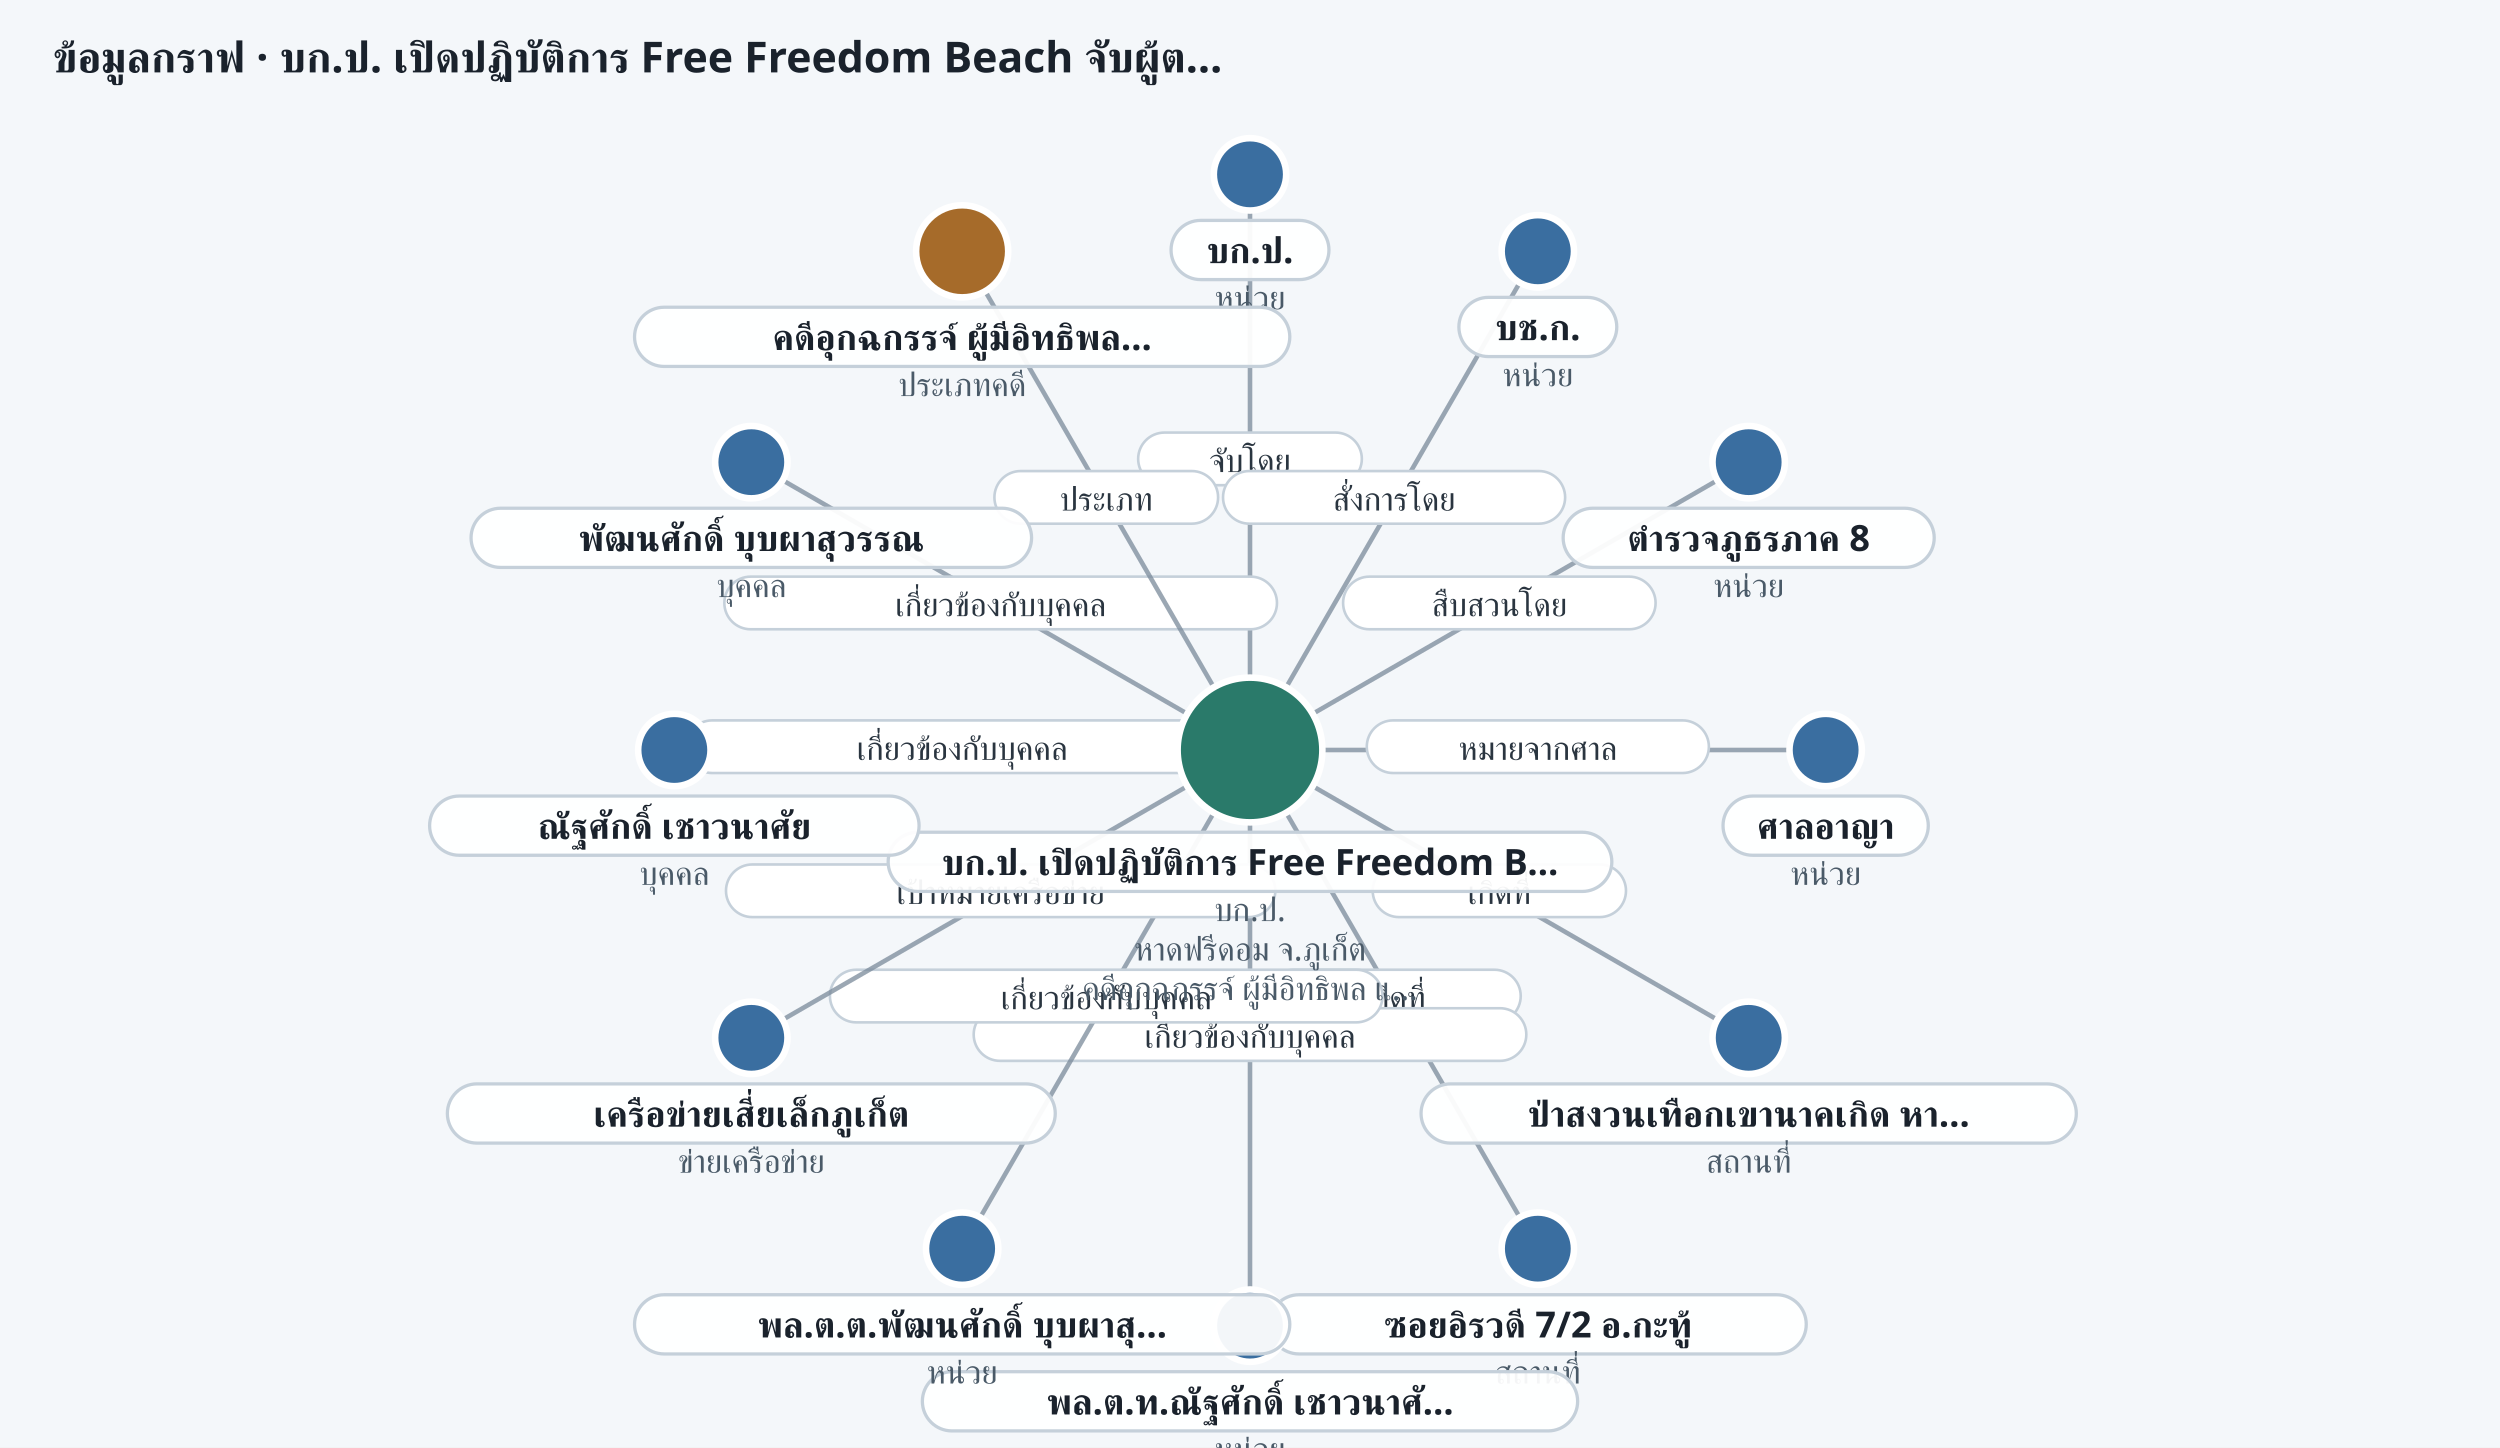
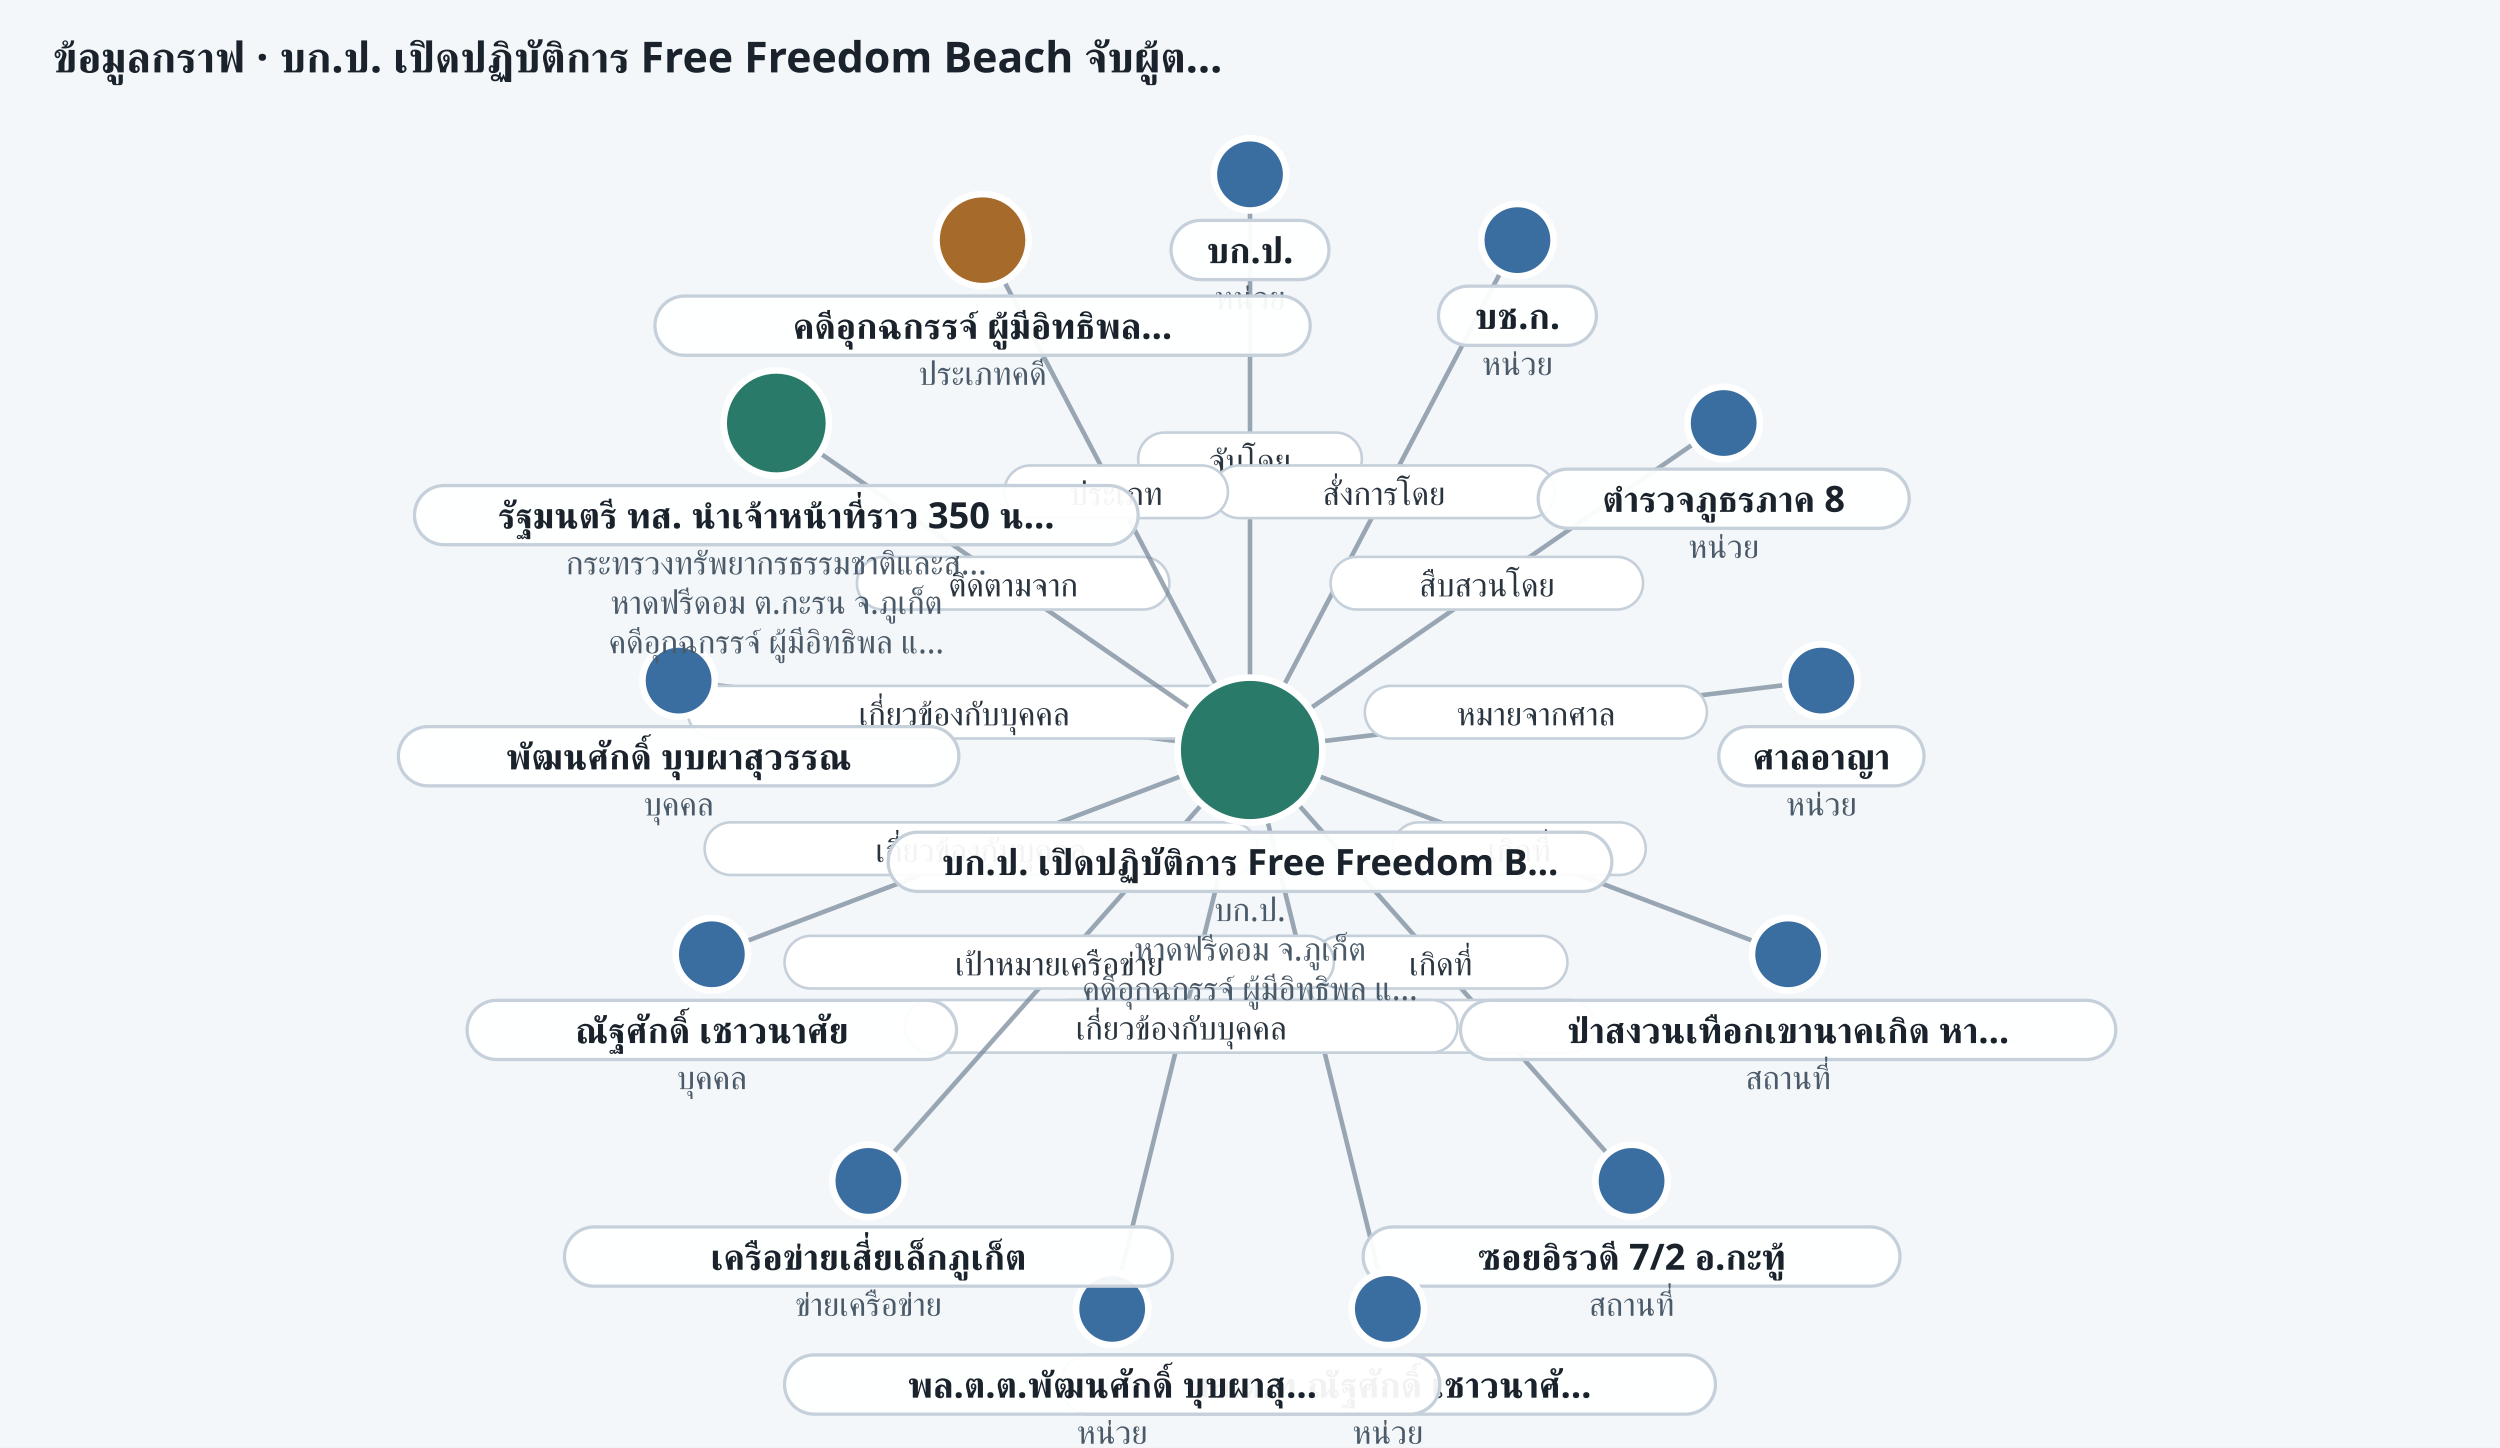
<svg xmlns="http://www.w3.org/2000/svg" width="760" height="440" viewBox="0 0 760 440" role="img" aria-label="ego graph 20261108-organized-01">
  <rect width="100%" height="100%" fill="#f4f7fa" />
  <text x="16" y="22" font-size="13" font-weight="700" fill="#1a222c" font-family="Sarabun, Anuphan, sans-serif">ข้อมูลกราฟ · บก.ป. เปิดปฏิบัติการ Free Freedom Beach จับผู้ต…</text>
  <line x1="380.0" y1="228.0" x2="380.0" y2="53.0" stroke="#7a8a9a" stroke-width="1.4" opacity="0.75" />
  <rect x="346.0" y="131.5" width="68.0" height="16" rx="8" fill="#fff" stroke="#c5d0da" stroke-width="0.8" />
  <text x="380.0" y="143.5" text-anchor="middle" font-size="10" fill="#2a3540" font-family="Sarabun, Anuphan, sans-serif">จับโดย</text>
-   <line x1="380.0" y1="228.0" x2="467.5" y2="76.4" stroke="#7a8a9a" stroke-width="1.4" opacity="0.75" />
-   <rect x="371.8" y="143.2" width="104.0" height="16" rx="8" fill="#fff" stroke="#c5d0da" stroke-width="0.8" />
-   <text x="423.8" y="155.2" text-anchor="middle" font-size="10" fill="#2a3540" font-family="Sarabun, Anuphan, sans-serif">สั่งการโดย</text>
-   <line x1="380.0" y1="228.0" x2="531.6" y2="140.5" stroke="#7a8a9a" stroke-width="1.4" opacity="0.75" />
-   <rect x="408.3" y="175.3" width="95.0" height="16" rx="8" fill="#fff" stroke="#c5d0da" stroke-width="0.8" />
-   <text x="455.8" y="187.3" text-anchor="middle" font-size="10" fill="#2a3540" font-family="Sarabun, Anuphan, sans-serif">สืบสวนโดย</text>
-   <line x1="380.0" y1="228.0" x2="555.0" y2="228.0" stroke="#7a8a9a" stroke-width="1.4" opacity="0.75" />
-   <rect x="415.5" y="219.0" width="104.0" height="16" rx="8" fill="#fff" stroke="#c5d0da" stroke-width="0.8" />
-   <text x="467.5" y="231.0" text-anchor="middle" font-size="10" fill="#2a3540" font-family="Sarabun, Anuphan, sans-serif">หมายจากศาล</text>
-   <line x1="380.0" y1="228.0" x2="531.6" y2="315.5" stroke="#7a8a9a" stroke-width="1.4" opacity="0.75" />
-   <rect x="417.3" y="262.8" width="77.0" height="16" rx="8" fill="#fff" stroke="#c5d0da" stroke-width="0.8" />
-   <text x="455.8" y="274.8" text-anchor="middle" font-size="10" fill="#2a3540" font-family="Sarabun, Anuphan, sans-serif">เกิดที่</text>
-   <line x1="380.0" y1="228.0" x2="467.5" y2="379.6" stroke="#7a8a9a" stroke-width="1.4" opacity="0.75" />
-   <rect x="385.3" y="294.8" width="77.0" height="16" rx="8" fill="#fff" stroke="#c5d0da" stroke-width="0.8" />
-   <text x="423.8" y="306.8" text-anchor="middle" font-size="10" fill="#2a3540" font-family="Sarabun, Anuphan, sans-serif">เกิดที่</text>
-   <line x1="380.0" y1="228.0" x2="380.0" y2="403.0" stroke="#7a8a9a" stroke-width="1.4" opacity="0.75" />
-   <rect x="296.0" y="306.5" width="168.0" height="16" rx="8" fill="#fff" stroke="#c5d0da" stroke-width="0.8" />
-   <text x="380.0" y="318.5" text-anchor="middle" font-size="10" fill="#2a3540" font-family="Sarabun, Anuphan, sans-serif">เกี่ยวข้องกับบุคคล</text>
-   <line x1="380.0" y1="228.0" x2="292.5" y2="379.6" stroke="#7a8a9a" stroke-width="1.4" opacity="0.75" />
-   <rect x="252.3" y="294.8" width="168.0" height="16" rx="8" fill="#fff" stroke="#c5d0da" stroke-width="0.8" />
-   <text x="336.3" y="306.8" text-anchor="middle" font-size="10" fill="#2a3540" font-family="Sarabun, Anuphan, sans-serif">เกี่ยวข้องกับบุคคล</text>
-   <line x1="380.0" y1="228.0" x2="228.4" y2="315.5" stroke="#7a8a9a" stroke-width="1.4" opacity="0.75" />
-   <rect x="220.7" y="262.8" width="167.0" height="16" rx="8" fill="#fff" stroke="#c5d0da" stroke-width="0.8" />
-   <text x="304.2" y="274.8" text-anchor="middle" font-size="10" fill="#2a3540" font-family="Sarabun, Anuphan, sans-serif">เป้าหมายเครือข่าย</text>
-   <line x1="380.0" y1="228.0" x2="205.0" y2="228.0" stroke="#7a8a9a" stroke-width="1.4" opacity="0.75" />
-   <rect x="208.5" y="219.0" width="168.0" height="16" rx="8" fill="#fff" stroke="#c5d0da" stroke-width="0.8" />
-   <text x="292.5" y="231.0" text-anchor="middle" font-size="10" fill="#2a3540" font-family="Sarabun, Anuphan, sans-serif">เกี่ยวข้องกับบุคคล</text>
-   <line x1="380.0" y1="228.0" x2="228.4" y2="140.5" stroke="#7a8a9a" stroke-width="1.4" opacity="0.75" />
-   <rect x="220.2" y="175.3" width="168.0" height="16" rx="8" fill="#fff" stroke="#c5d0da" stroke-width="0.8" />
-   <text x="304.2" y="187.3" text-anchor="middle" font-size="10" fill="#2a3540" font-family="Sarabun, Anuphan, sans-serif">เกี่ยวข้องกับบุคคล</text>
-   <line x1="380.0" y1="228.0" x2="292.5" y2="76.4" stroke="#7a8a9a" stroke-width="1.4" opacity="0.75" />
-   <rect x="302.3" y="143.2" width="68.0" height="16" rx="8" fill="#fff" stroke="#c5d0da" stroke-width="0.8" />
-   <text x="336.3" y="155.2" text-anchor="middle" font-size="10" fill="#2a3540" font-family="Sarabun, Anuphan, sans-serif">ประเภท</text>
+   <line x1="380.0" y1="228.0" x2="461.3" y2="73.0" stroke="#7a8a9a" stroke-width="1.4" opacity="0.75" />
+   <rect x="368.7" y="141.5" width="104.0" height="16" rx="8" fill="#fff" stroke="#c5d0da" stroke-width="0.8" />
+   <text x="420.7" y="153.5" text-anchor="middle" font-size="10" fill="#2a3540" font-family="Sarabun, Anuphan, sans-serif">สั่งการโดย</text>
+   <line x1="380.0" y1="228.0" x2="524.0" y2="128.6" stroke="#7a8a9a" stroke-width="1.4" opacity="0.75" />
+   <rect x="404.5" y="169.3" width="95.0" height="16" rx="8" fill="#fff" stroke="#c5d0da" stroke-width="0.8" />
+   <text x="452.0" y="181.3" text-anchor="middle" font-size="10" fill="#2a3540" font-family="Sarabun, Anuphan, sans-serif">สืบสวนโดย</text>
+   <line x1="380.0" y1="228.0" x2="553.7" y2="206.9" stroke="#7a8a9a" stroke-width="1.4" opacity="0.75" />
+   <rect x="414.9" y="208.5" width="104.0" height="16" rx="8" fill="#fff" stroke="#c5d0da" stroke-width="0.8" />
+   <text x="466.9" y="220.5" text-anchor="middle" font-size="10" fill="#2a3540" font-family="Sarabun, Anuphan, sans-serif">หมายจากศาล</text>
+   <line x1="380.0" y1="228.0" x2="543.6" y2="290.1" stroke="#7a8a9a" stroke-width="1.4" opacity="0.75" />
+   <rect x="423.3" y="250.0" width="77.0" height="16" rx="8" fill="#fff" stroke="#c5d0da" stroke-width="0.8" />
+   <text x="461.8" y="262.0" text-anchor="middle" font-size="10" fill="#2a3540" font-family="Sarabun, Anuphan, sans-serif">เกิดที่</text>
+   <line x1="380.0" y1="228.0" x2="496.0" y2="359.0" stroke="#7a8a9a" stroke-width="1.4" opacity="0.75" />
+   <rect x="399.5" y="284.5" width="77.0" height="16" rx="8" fill="#fff" stroke="#c5d0da" stroke-width="0.8" />
+   <text x="438.0" y="296.5" text-anchor="middle" font-size="10" fill="#2a3540" font-family="Sarabun, Anuphan, sans-serif">เกิดที่</text>
+   <line x1="380.0" y1="228.0" x2="421.9" y2="397.9" stroke="#7a8a9a" stroke-width="1.4" opacity="0.75" />
+   <rect x="316.9" y="304.0" width="168.0" height="16" rx="8" fill="#fff" stroke="#c5d0da" stroke-width="0.8" />
+   <text x="400.9" y="316.0" text-anchor="middle" font-size="10" fill="#2a3540" font-family="Sarabun, Anuphan, sans-serif">เกี่ยวข้องกับบุคคล</text>
+   <line x1="380.0" y1="228.0" x2="338.1" y2="397.9" stroke="#7a8a9a" stroke-width="1.4" opacity="0.75" />
+   <rect x="275.1" y="304.0" width="168.0" height="16" rx="8" fill="#fff" stroke="#c5d0da" stroke-width="0.8" />
+   <text x="359.1" y="316.0" text-anchor="middle" font-size="10" fill="#2a3540" font-family="Sarabun, Anuphan, sans-serif">เกี่ยวข้องกับบุคคล</text>
+   <line x1="380.0" y1="228.0" x2="264.0" y2="359.0" stroke="#7a8a9a" stroke-width="1.4" opacity="0.75" />
+   <rect x="238.5" y="284.5" width="167.0" height="16" rx="8" fill="#fff" stroke="#c5d0da" stroke-width="0.8" />
+   <text x="322.0" y="296.5" text-anchor="middle" font-size="10" fill="#2a3540" font-family="Sarabun, Anuphan, sans-serif">เป้าหมายเครือข่าย</text>
+   <line x1="380.0" y1="228.0" x2="216.4" y2="290.1" stroke="#7a8a9a" stroke-width="1.4" opacity="0.75" />
+   <rect x="214.2" y="250.0" width="168.0" height="16" rx="8" fill="#fff" stroke="#c5d0da" stroke-width="0.8" />
+   <text x="298.2" y="262.0" text-anchor="middle" font-size="10" fill="#2a3540" font-family="Sarabun, Anuphan, sans-serif">เกี่ยวข้องกับบุคคล</text>
+   <line x1="380.0" y1="228.0" x2="206.3" y2="206.9" stroke="#7a8a9a" stroke-width="1.4" opacity="0.75" />
+   <rect x="209.1" y="208.5" width="168.0" height="16" rx="8" fill="#fff" stroke="#c5d0da" stroke-width="0.8" />
+   <text x="293.1" y="220.5" text-anchor="middle" font-size="10" fill="#2a3540" font-family="Sarabun, Anuphan, sans-serif">เกี่ยวข้องกับบุคคล</text>
+   <line x1="236.0" y1="128.6" x2="380.0" y2="228.0" stroke="#7a8a9a" stroke-width="1.4" opacity="0.75" />
+   <rect x="260.5" y="169.3" width="95.0" height="16" rx="8" fill="#fff" stroke="#c5d0da" stroke-width="0.8" />
+   <text x="308.0" y="181.3" text-anchor="middle" font-size="10" fill="#2a3540" font-family="Sarabun, Anuphan, sans-serif">ติดตามจาก</text>
+   <line x1="380.0" y1="228.0" x2="298.7" y2="73.0" stroke="#7a8a9a" stroke-width="1.4" opacity="0.75" />
+   <rect x="305.3" y="141.5" width="68.0" height="16" rx="8" fill="#fff" stroke="#c5d0da" stroke-width="0.8" />
+   <text x="339.3" y="153.5" text-anchor="middle" font-size="10" fill="#2a3540" font-family="Sarabun, Anuphan, sans-serif">ประเภท</text>
  <circle cx="380.0" cy="228.0" r="22" fill="#2a7a6a" stroke="#fff" stroke-width="2" />
  <rect x="270.0" y="253.0" width="220.0" height="18" rx="9" fill="rgba(255,255,255,0.94)" stroke="#c5d0da" />
  <text x="380.0" y="266.0" text-anchor="middle" font-size="11" font-weight="600" fill="#1a222c" font-family="Sarabun, Anuphan, sans-serif">บก.ป. เปิดปฏิบัติการ Free Freedom B…</text>
  <text x="380.0" y="280.0" text-anchor="middle" font-size="10" fill="#4a5a68" font-family="Sarabun, Anuphan, sans-serif">บก.ป.</text>
  <text x="380.0" y="292.0" text-anchor="middle" font-size="10" fill="#4a5a68" font-family="Sarabun, Anuphan, sans-serif">หาดฟรีดอม จ.ภูเก็ต</text>
  <text x="380.0" y="304.0" text-anchor="middle" font-size="10" fill="#4a5a68" font-family="Sarabun, Anuphan, sans-serif">คดีอุกฉกรรจ์ ผู้มีอิทธิพล แ…</text>
  <circle cx="380.0" cy="53.0" r="11" fill="#3a6ea0" stroke="#fff" stroke-width="2" />
  <rect x="356.0" y="67.0" width="48.0" height="18" rx="9" fill="rgba(255,255,255,0.94)" stroke="#c5d0da" />
  <text x="380.0" y="80.0" text-anchor="middle" font-size="11" font-weight="600" fill="#1a222c" font-family="Sarabun, Anuphan, sans-serif">บก.ป.</text>
  <text x="380.0" y="94.0" text-anchor="middle" font-size="10" fill="#4a5a68" font-family="Sarabun, Anuphan, sans-serif">หน่วย</text>
-   <circle cx="467.5" cy="76.4" r="11" fill="#3a6ea0" stroke="#fff" stroke-width="2" />
-   <rect x="443.5" y="90.4" width="48.0" height="18" rx="9" fill="rgba(255,255,255,0.94)" stroke="#c5d0da" />
-   <text x="467.5" y="103.4" text-anchor="middle" font-size="11" font-weight="600" fill="#1a222c" font-family="Sarabun, Anuphan, sans-serif">บช.ก.</text>
-   <text x="467.5" y="117.4" text-anchor="middle" font-size="10" fill="#4a5a68" font-family="Sarabun, Anuphan, sans-serif">หน่วย</text>
-   <circle cx="531.6" cy="140.5" r="11" fill="#3a6ea0" stroke="#fff" stroke-width="2" />
-   <rect x="475.2" y="154.5" width="112.8" height="18" rx="9" fill="rgba(255,255,255,0.94)" stroke="#c5d0da" />
-   <text x="531.6" y="167.5" text-anchor="middle" font-size="11" font-weight="600" fill="#1a222c" font-family="Sarabun, Anuphan, sans-serif">ตำรวจภูธรภาค 8</text>
-   <text x="531.6" y="181.5" text-anchor="middle" font-size="10" fill="#4a5a68" font-family="Sarabun, Anuphan, sans-serif">หน่วย</text>
-   <circle cx="555.0" cy="228.0" r="11" fill="#3a6ea0" stroke="#fff" stroke-width="2" />
-   <rect x="523.8" y="242.0" width="62.4" height="18" rx="9" fill="rgba(255,255,255,0.94)" stroke="#c5d0da" />
-   <text x="555.0" y="255.0" text-anchor="middle" font-size="11" font-weight="600" fill="#1a222c" font-family="Sarabun, Anuphan, sans-serif">ศาลอาญา</text>
-   <text x="555.0" y="269.0" text-anchor="middle" font-size="10" fill="#4a5a68" font-family="Sarabun, Anuphan, sans-serif">หน่วย</text>
-   <circle cx="531.6" cy="315.5" r="11" fill="#3a6ea0" stroke="#fff" stroke-width="2" />
-   <rect x="432.0" y="329.5" width="199.2" height="18" rx="9" fill="rgba(255,255,255,0.94)" stroke="#c5d0da" />
-   <text x="531.6" y="342.5" text-anchor="middle" font-size="11" font-weight="600" fill="#1a222c" font-family="Sarabun, Anuphan, sans-serif">ป่าสงวนเทือกเขานาคเกิด หา…</text>
-   <text x="531.6" y="356.5" text-anchor="middle" font-size="10" fill="#4a5a68" font-family="Sarabun, Anuphan, sans-serif">สถานที่</text>
-   <circle cx="467.5" cy="379.6" r="11" fill="#3a6ea0" stroke="#fff" stroke-width="2" />
-   <rect x="385.9" y="393.6" width="163.2" height="18" rx="9" fill="rgba(255,255,255,0.94)" stroke="#c5d0da" />
-   <text x="467.5" y="406.6" text-anchor="middle" font-size="11" font-weight="600" fill="#1a222c" font-family="Sarabun, Anuphan, sans-serif">ซอยอิรวดี 7/2 อ.กะทู้</text>
-   <text x="467.5" y="420.6" text-anchor="middle" font-size="10" fill="#4a5a68" font-family="Sarabun, Anuphan, sans-serif">สถานที่</text>
-   <circle cx="380.0" cy="403.0" r="11" fill="#3a6ea0" stroke="#fff" stroke-width="2" />
-   <rect x="280.4" y="417.0" width="199.2" height="18" rx="9" fill="rgba(255,255,255,0.94)" stroke="#c5d0da" />
-   <text x="380.0" y="430.0" text-anchor="middle" font-size="11" font-weight="600" fill="#1a222c" font-family="Sarabun, Anuphan, sans-serif">พล.ต.ท.ณัฐศักดิ์ เชาวนาศั…</text>
-   <text x="380.0" y="444.0" text-anchor="middle" font-size="10" fill="#4a5a68" font-family="Sarabun, Anuphan, sans-serif">หน่วย</text>
-   <circle cx="292.5" cy="379.6" r="11" fill="#3a6ea0" stroke="#fff" stroke-width="2" />
-   <rect x="192.9" y="393.6" width="199.2" height="18" rx="9" fill="rgba(255,255,255,0.94)" stroke="#c5d0da" />
-   <text x="292.5" y="406.6" text-anchor="middle" font-size="11" font-weight="600" fill="#1a222c" font-family="Sarabun, Anuphan, sans-serif">พล.ต.ต.พัฒนศักดิ์ บุบผาสุ…</text>
-   <text x="292.5" y="420.6" text-anchor="middle" font-size="10" fill="#4a5a68" font-family="Sarabun, Anuphan, sans-serif">หน่วย</text>
-   <circle cx="228.4" cy="315.5" r="11" fill="#3a6ea0" stroke="#fff" stroke-width="2" />
-   <rect x="136.0" y="329.5" width="184.8" height="18" rx="9" fill="rgba(255,255,255,0.94)" stroke="#c5d0da" />
-   <text x="228.4" y="342.5" text-anchor="middle" font-size="11" font-weight="600" fill="#1a222c" font-family="Sarabun, Anuphan, sans-serif">เครือข่ายเสี่ยเล็กภูเก็ต</text>
-   <text x="228.4" y="356.5" text-anchor="middle" font-size="10" fill="#4a5a68" font-family="Sarabun, Anuphan, sans-serif">ข่ายเครือข่าย</text>
-   <circle cx="205.0" cy="228.0" r="11" fill="#3a6ea0" stroke="#fff" stroke-width="2" />
-   <rect x="130.6" y="242.0" width="148.8" height="18" rx="9" fill="rgba(255,255,255,0.94)" stroke="#c5d0da" />
-   <text x="205.0" y="255.0" text-anchor="middle" font-size="11" font-weight="600" fill="#1a222c" font-family="Sarabun, Anuphan, sans-serif">ณัฐศักดิ์ เชาวนาศัย</text>
-   <text x="205.0" y="269.0" text-anchor="middle" font-size="10" fill="#4a5a68" font-family="Sarabun, Anuphan, sans-serif">บุคคล</text>
-   <circle cx="228.4" cy="140.5" r="11" fill="#3a6ea0" stroke="#fff" stroke-width="2" />
-   <rect x="143.2" y="154.5" width="170.4" height="18" rx="9" fill="rgba(255,255,255,0.94)" stroke="#c5d0da" />
-   <text x="228.4" y="167.5" text-anchor="middle" font-size="11" font-weight="600" fill="#1a222c" font-family="Sarabun, Anuphan, sans-serif">พัฒนศักดิ์ บุบผาสุวรรณ</text>
-   <text x="228.4" y="181.5" text-anchor="middle" font-size="10" fill="#4a5a68" font-family="Sarabun, Anuphan, sans-serif">บุคคล</text>
-   <circle cx="292.5" cy="76.4" r="14" fill="#a66b2a" stroke="#fff" stroke-width="2" />
-   <rect x="192.9" y="93.4" width="199.2" height="18" rx="9" fill="rgba(255,255,255,0.94)" stroke="#c5d0da" />
-   <text x="292.5" y="106.4" text-anchor="middle" font-size="11" font-weight="600" fill="#1a222c" font-family="Sarabun, Anuphan, sans-serif">คดีอุกฉกรรจ์ ผู้มีอิทธิพล…</text>
-   <text x="292.5" y="120.4" text-anchor="middle" font-size="10" fill="#4a5a68" font-family="Sarabun, Anuphan, sans-serif">ประเภทคดี</text>
+   <circle cx="461.3" cy="73.0" r="11" fill="#3a6ea0" stroke="#fff" stroke-width="2" />
+   <rect x="437.3" y="87.0" width="48.0" height="18" rx="9" fill="rgba(255,255,255,0.94)" stroke="#c5d0da" />
+   <text x="461.3" y="100.0" text-anchor="middle" font-size="11" font-weight="600" fill="#1a222c" font-family="Sarabun, Anuphan, sans-serif">บช.ก.</text>
+   <text x="461.3" y="114.0" text-anchor="middle" font-size="10" fill="#4a5a68" font-family="Sarabun, Anuphan, sans-serif">หน่วย</text>
+   <circle cx="524.0" cy="128.6" r="11" fill="#3a6ea0" stroke="#fff" stroke-width="2" />
+   <rect x="467.6" y="142.6" width="112.8" height="18" rx="9" fill="rgba(255,255,255,0.94)" stroke="#c5d0da" />
+   <text x="524.0" y="155.6" text-anchor="middle" font-size="11" font-weight="600" fill="#1a222c" font-family="Sarabun, Anuphan, sans-serif">ตำรวจภูธรภาค 8</text>
+   <text x="524.0" y="169.6" text-anchor="middle" font-size="10" fill="#4a5a68" font-family="Sarabun, Anuphan, sans-serif">หน่วย</text>
+   <circle cx="553.7" cy="206.9" r="11" fill="#3a6ea0" stroke="#fff" stroke-width="2" />
+   <rect x="522.5" y="220.9" width="62.4" height="18" rx="9" fill="rgba(255,255,255,0.94)" stroke="#c5d0da" />
+   <text x="553.7" y="233.9" text-anchor="middle" font-size="11" font-weight="600" fill="#1a222c" font-family="Sarabun, Anuphan, sans-serif">ศาลอาญา</text>
+   <text x="553.7" y="247.9" text-anchor="middle" font-size="10" fill="#4a5a68" font-family="Sarabun, Anuphan, sans-serif">หน่วย</text>
+   <circle cx="543.6" cy="290.1" r="11" fill="#3a6ea0" stroke="#fff" stroke-width="2" />
+   <rect x="444.0" y="304.1" width="199.2" height="18" rx="9" fill="rgba(255,255,255,0.94)" stroke="#c5d0da" />
+   <text x="543.6" y="317.1" text-anchor="middle" font-size="11" font-weight="600" fill="#1a222c" font-family="Sarabun, Anuphan, sans-serif">ป่าสงวนเทือกเขานาคเกิด หา…</text>
+   <text x="543.6" y="331.1" text-anchor="middle" font-size="10" fill="#4a5a68" font-family="Sarabun, Anuphan, sans-serif">สถานที่</text>
+   <circle cx="496.0" cy="359.0" r="11" fill="#3a6ea0" stroke="#fff" stroke-width="2" />
+   <rect x="414.4" y="373.0" width="163.2" height="18" rx="9" fill="rgba(255,255,255,0.94)" stroke="#c5d0da" />
+   <text x="496.0" y="386.0" text-anchor="middle" font-size="11" font-weight="600" fill="#1a222c" font-family="Sarabun, Anuphan, sans-serif">ซอยอิรวดี 7/2 อ.กะทู้</text>
+   <text x="496.0" y="400.0" text-anchor="middle" font-size="10" fill="#4a5a68" font-family="Sarabun, Anuphan, sans-serif">สถานที่</text>
+   <circle cx="421.9" cy="397.9" r="11" fill="#3a6ea0" stroke="#fff" stroke-width="2" />
+   <rect x="322.3" y="411.9" width="199.2" height="18" rx="9" fill="rgba(255,255,255,0.94)" stroke="#c5d0da" />
+   <text x="421.9" y="424.9" text-anchor="middle" font-size="11" font-weight="600" fill="#1a222c" font-family="Sarabun, Anuphan, sans-serif">พล.ต.ท.ณัฐศักดิ์ เชาวนาศั…</text>
+   <text x="421.9" y="438.9" text-anchor="middle" font-size="10" fill="#4a5a68" font-family="Sarabun, Anuphan, sans-serif">หน่วย</text>
+   <circle cx="338.1" cy="397.9" r="11" fill="#3a6ea0" stroke="#fff" stroke-width="2" />
+   <rect x="238.5" y="411.9" width="199.2" height="18" rx="9" fill="rgba(255,255,255,0.94)" stroke="#c5d0da" />
+   <text x="338.1" y="424.9" text-anchor="middle" font-size="11" font-weight="600" fill="#1a222c" font-family="Sarabun, Anuphan, sans-serif">พล.ต.ต.พัฒนศักดิ์ บุบผาสุ…</text>
+   <text x="338.1" y="438.9" text-anchor="middle" font-size="10" fill="#4a5a68" font-family="Sarabun, Anuphan, sans-serif">หน่วย</text>
+   <circle cx="264.0" cy="359.0" r="11" fill="#3a6ea0" stroke="#fff" stroke-width="2" />
+   <rect x="171.6" y="373.0" width="184.8" height="18" rx="9" fill="rgba(255,255,255,0.94)" stroke="#c5d0da" />
+   <text x="264.0" y="386.0" text-anchor="middle" font-size="11" font-weight="600" fill="#1a222c" font-family="Sarabun, Anuphan, sans-serif">เครือข่ายเสี่ยเล็กภูเก็ต</text>
+   <text x="264.0" y="400.0" text-anchor="middle" font-size="10" fill="#4a5a68" font-family="Sarabun, Anuphan, sans-serif">ข่ายเครือข่าย</text>
+   <circle cx="216.4" cy="290.1" r="11" fill="#3a6ea0" stroke="#fff" stroke-width="2" />
+   <rect x="142.0" y="304.1" width="148.8" height="18" rx="9" fill="rgba(255,255,255,0.94)" stroke="#c5d0da" />
+   <text x="216.4" y="317.1" text-anchor="middle" font-size="11" font-weight="600" fill="#1a222c" font-family="Sarabun, Anuphan, sans-serif">ณัฐศักดิ์ เชาวนาศัย</text>
+   <text x="216.4" y="331.1" text-anchor="middle" font-size="10" fill="#4a5a68" font-family="Sarabun, Anuphan, sans-serif">บุคคล</text>
+   <circle cx="206.3" cy="206.9" r="11" fill="#3a6ea0" stroke="#fff" stroke-width="2" />
+   <rect x="121.1" y="220.9" width="170.4" height="18" rx="9" fill="rgba(255,255,255,0.94)" stroke="#c5d0da" />
+   <text x="206.3" y="233.9" text-anchor="middle" font-size="11" font-weight="600" fill="#1a222c" font-family="Sarabun, Anuphan, sans-serif">พัฒนศักดิ์ บุบผาสุวรรณ</text>
+   <text x="206.3" y="247.9" text-anchor="middle" font-size="10" fill="#4a5a68" font-family="Sarabun, Anuphan, sans-serif">บุคคล</text>
+   <circle cx="236.0" cy="128.6" r="16" fill="#2a7a6a" stroke="#fff" stroke-width="2" />
+   <rect x="126.0" y="147.6" width="220.0" height="18" rx="9" fill="rgba(255,255,255,0.94)" stroke="#c5d0da" />
+   <text x="236.0" y="160.6" text-anchor="middle" font-size="11" font-weight="600" fill="#1a222c" font-family="Sarabun, Anuphan, sans-serif">รัฐมนตรี ทส. นำเจ้าหน้าที่ราว 350 น…</text>
+   <text x="236.0" y="174.6" text-anchor="middle" font-size="10" fill="#4a5a68" font-family="Sarabun, Anuphan, sans-serif">กระทรวงทรัพยากรธรรมชาติและส…</text>
+   <text x="236.0" y="186.6" text-anchor="middle" font-size="10" fill="#4a5a68" font-family="Sarabun, Anuphan, sans-serif">หาดฟรีดอม ต.กะรน จ.ภูเก็ต</text>
+   <text x="236.0" y="198.6" text-anchor="middle" font-size="10" fill="#4a5a68" font-family="Sarabun, Anuphan, sans-serif">คดีอุกฉกรรจ์ ผู้มีอิทธิพล แ…</text>
+   <circle cx="298.7" cy="73.0" r="14" fill="#a66b2a" stroke="#fff" stroke-width="2" />
+   <rect x="199.1" y="90.0" width="199.2" height="18" rx="9" fill="rgba(255,255,255,0.94)" stroke="#c5d0da" />
+   <text x="298.7" y="103.0" text-anchor="middle" font-size="11" font-weight="600" fill="#1a222c" font-family="Sarabun, Anuphan, sans-serif">คดีอุกฉกรรจ์ ผู้มีอิทธิพล…</text>
+   <text x="298.7" y="117.0" text-anchor="middle" font-size="10" fill="#4a5a68" font-family="Sarabun, Anuphan, sans-serif">ประเภทคดี</text>
</svg>
